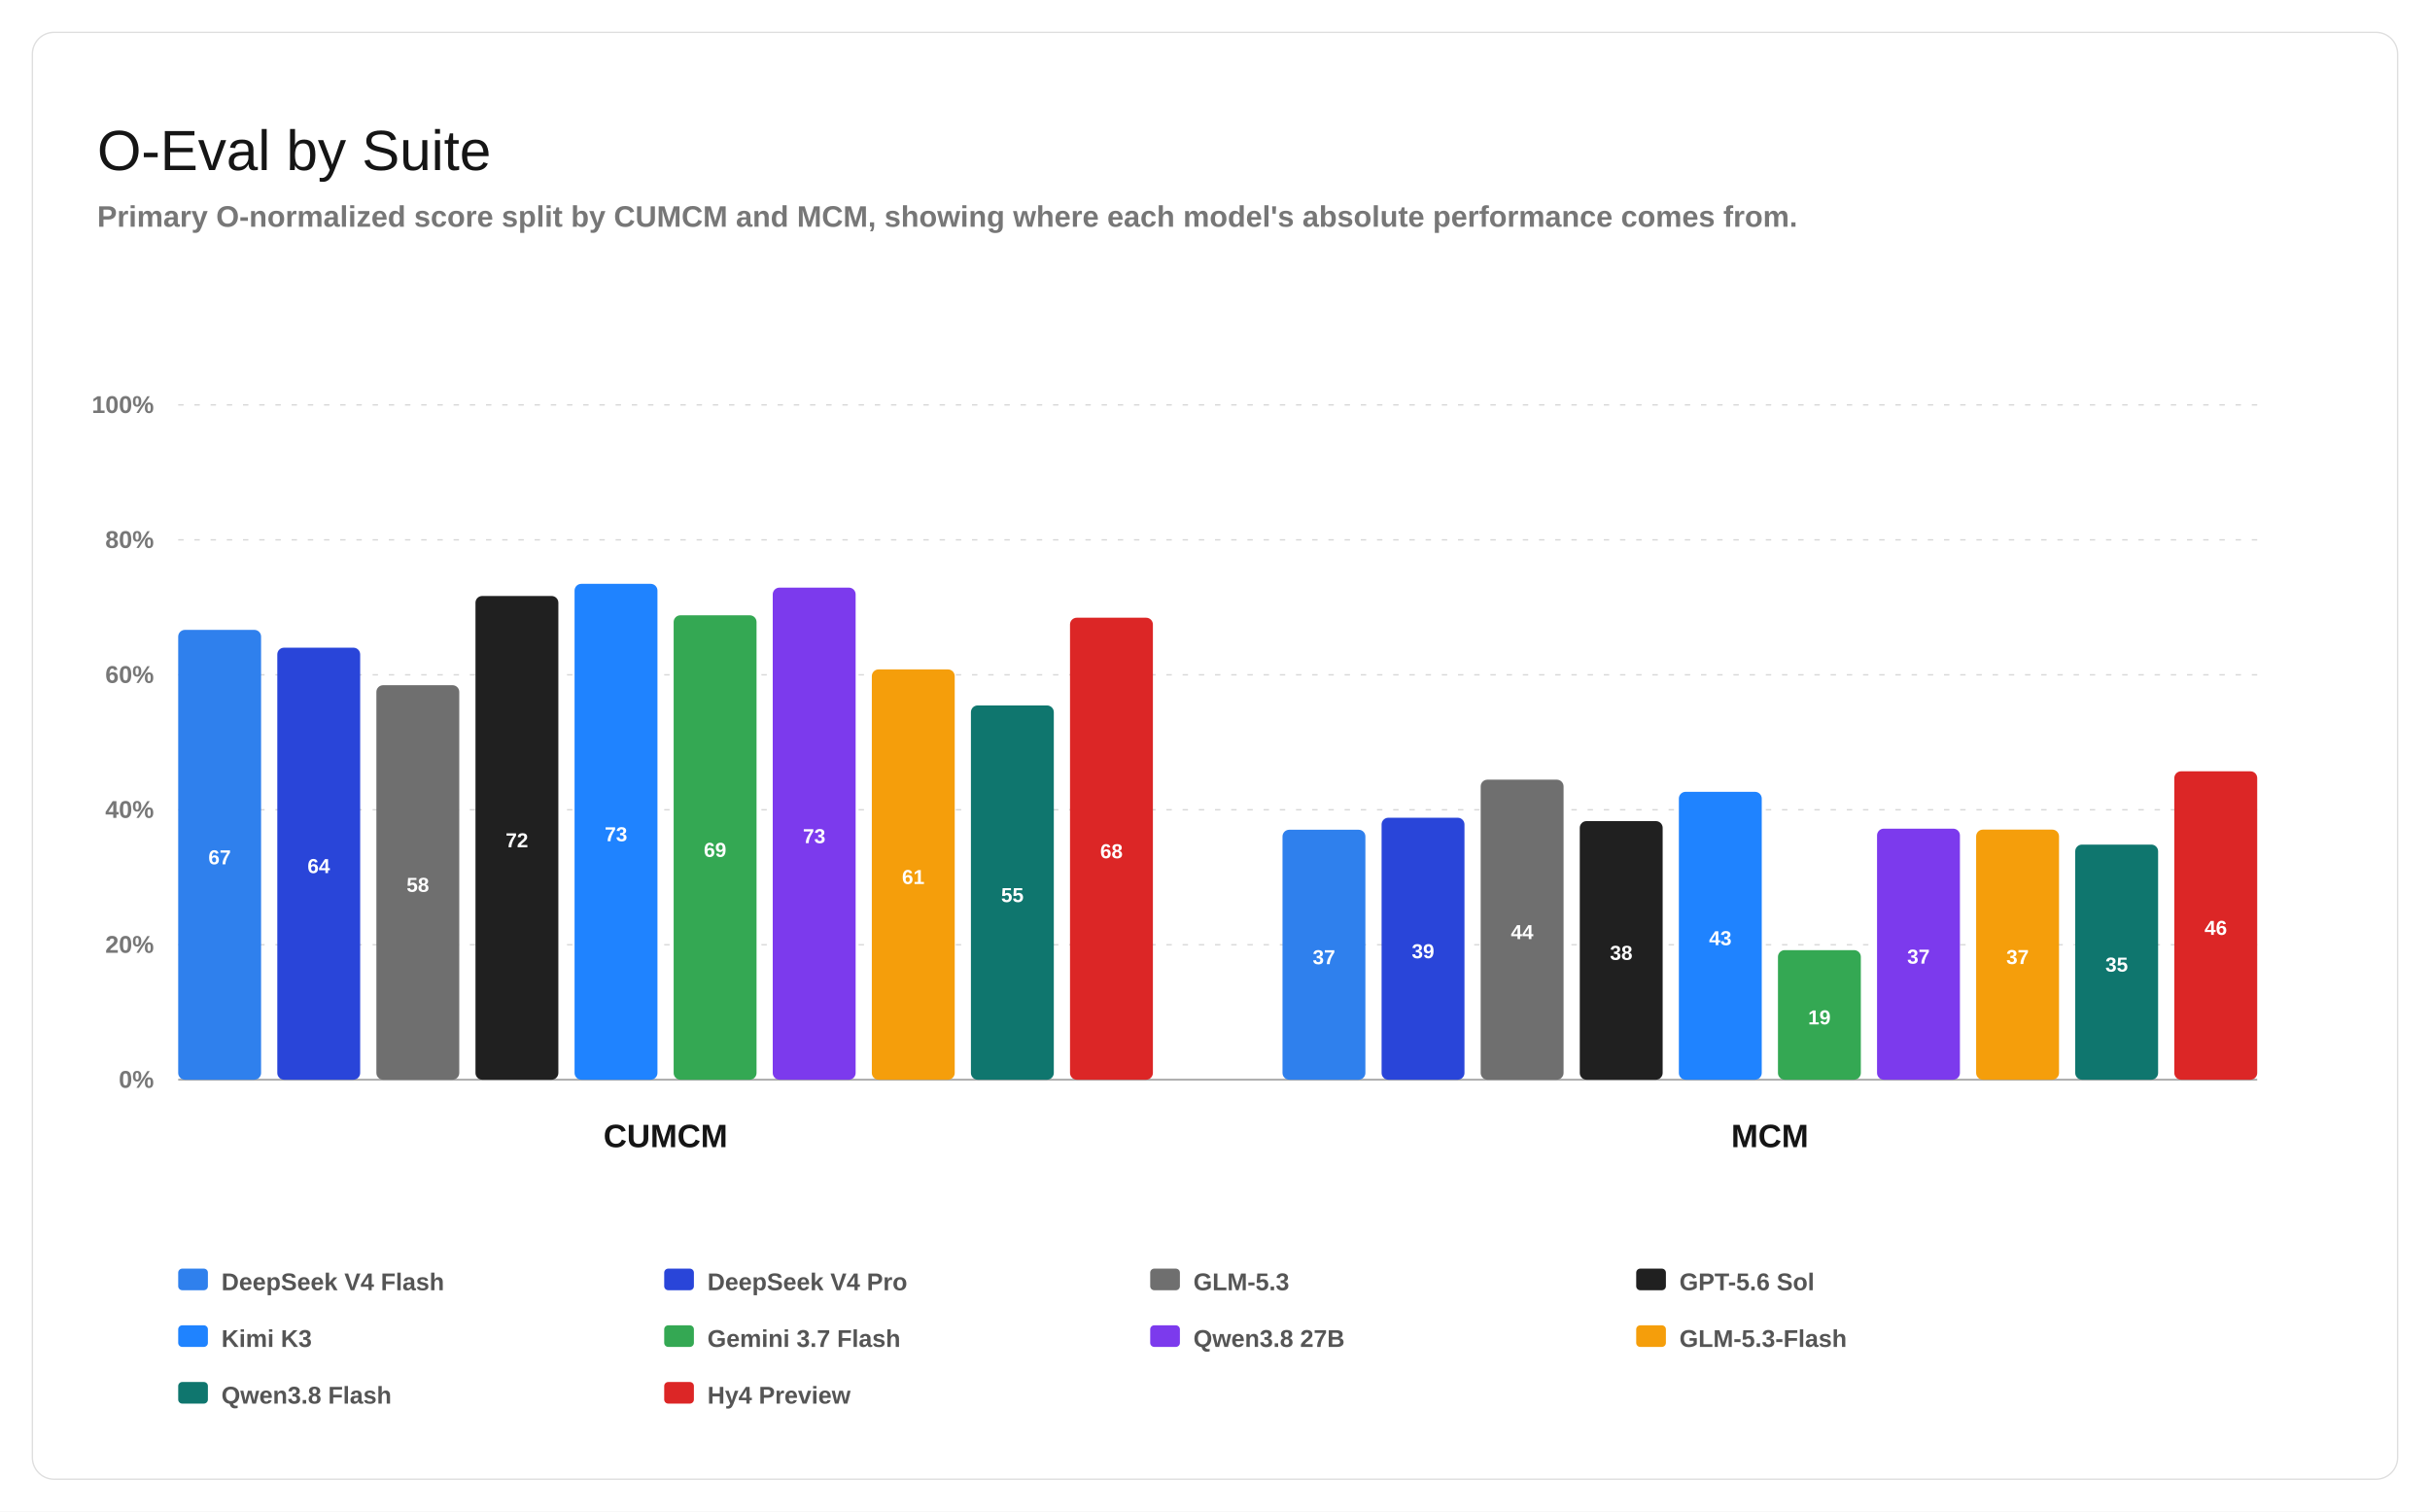
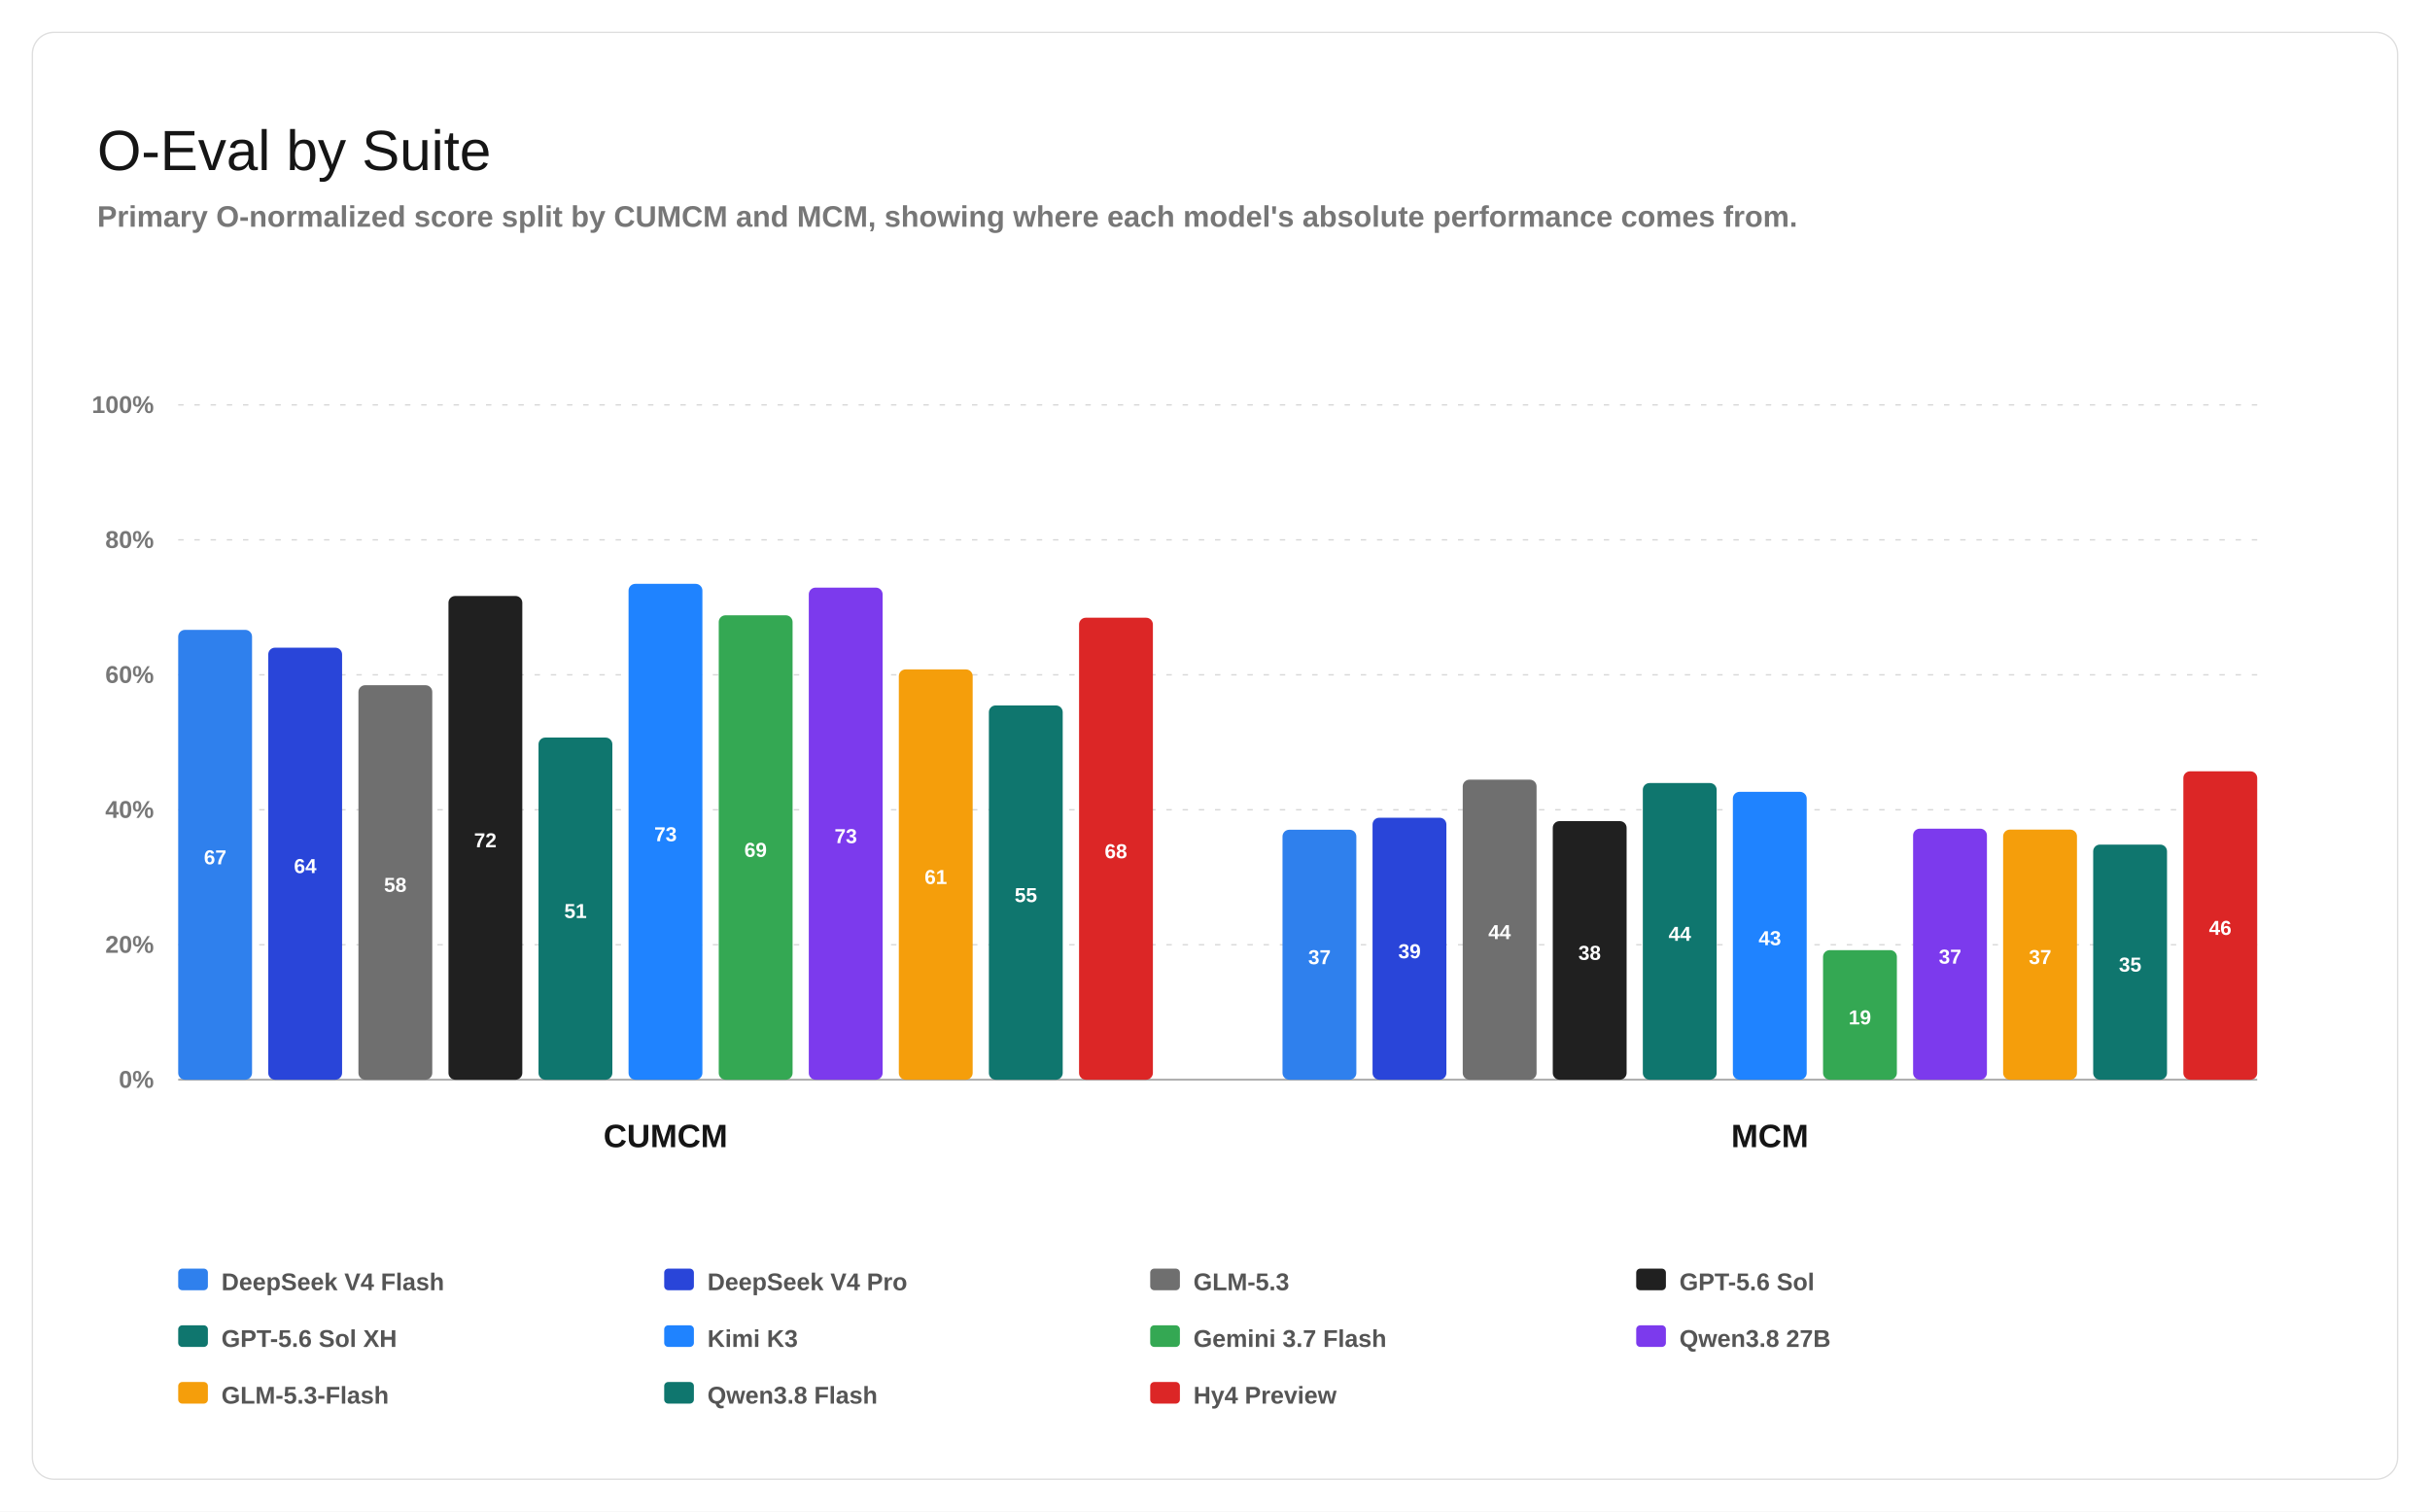
<svg xmlns="http://www.w3.org/2000/svg" width="1800" height="1120" viewBox="0 0 1800 1120" role="img">
  <style>
      .title { font-family: Georgia, Times, serif; font-size: 42px; font-weight: 500; fill: #050505; }
      .subtitle { font-family: Arial, Helvetica, sans-serif; font-size: 22px; fill: #777777; font-weight: 650; }
      .axis { font-family: Arial, Helvetica, sans-serif; font-size: 18px; fill: #777777; font-weight: 650; }
      .axis-title { font-family: Arial, Helvetica, sans-serif; font-size: 22px; fill: #111111; font-weight: 720; }
      .label { font-family: Arial, Helvetica, sans-serif; font-size: 19px; fill: #151515; font-weight: 700; }
      .small { font-family: Arial, Helvetica, sans-serif; font-size: 18px; fill: #777777; font-weight: 650; }
    </style>
  <rect width="1800" height="1120" fill="#ffffff" />
  <rect x="24.0" y="24.0" width="1752.0" height="1072.0" fill="#ffffff" rx="16.0" stroke="#dedede" />
  <text x="72.0" y="126.0" text-anchor="start" font-family="Arial, Helvetica, sans-serif" font-size="42" font-weight="500" fill="#151515">O-Eval by Suite</text>
  <text x="72.0" y="168.0" text-anchor="start" font-family="Arial, Helvetica, sans-serif" font-size="22" font-weight="650" fill="#777777">Primary O-normalized score split by CUMCM and MCM, showing where each model's absolute performance comes from.</text>
  <line x1="132.0" y1="800.0" x2="1672.0" y2="800.0" stroke="#aaaaaa" stroke-width="1.4" />
  <text x="114.0" y="806.0" text-anchor="end" font-family="Arial, Helvetica, sans-serif" font-size="18" font-weight="600" fill="#777777">0%</text>
  <line x1="132.0" y1="700.0" x2="1672.0" y2="700.0" stroke="#d7d7d7" stroke-width="1.0" stroke-dasharray="4 8" />
  <text x="114.0" y="706.0" text-anchor="end" font-family="Arial, Helvetica, sans-serif" font-size="18" font-weight="600" fill="#777777">20%</text>
  <line x1="132.0" y1="600.0" x2="1672.0" y2="600.0" stroke="#d7d7d7" stroke-width="1.0" stroke-dasharray="4 8" />
  <text x="114.0" y="606.0" text-anchor="end" font-family="Arial, Helvetica, sans-serif" font-size="18" font-weight="600" fill="#777777">40%</text>
  <line x1="132.0" y1="500.0" x2="1672.0" y2="500.0" stroke="#d7d7d7" stroke-width="1.0" stroke-dasharray="4 8" />
  <text x="114.0" y="506.0" text-anchor="end" font-family="Arial, Helvetica, sans-serif" font-size="18" font-weight="600" fill="#777777">60%</text>
  <line x1="132.0" y1="400.0" x2="1672.0" y2="400.0" stroke="#d7d7d7" stroke-width="1.0" stroke-dasharray="4 8" />
  <text x="114.0" y="406.0" text-anchor="end" font-family="Arial, Helvetica, sans-serif" font-size="18" font-weight="600" fill="#777777">80%</text>
  <line x1="132.0" y1="300.0" x2="1672.0" y2="300.0" stroke="#d7d7d7" stroke-width="1.0" stroke-dasharray="4 8" />
  <text x="114.0" y="306.0" text-anchor="end" font-family="Arial, Helvetica, sans-serif" font-size="18" font-weight="600" fill="#777777">100%</text>
  <text x="493.0" y="850.0" text-anchor="middle" font-family="Arial, Helvetica, sans-serif" font-size="24" font-weight="800" fill="#151515">CUMCM</text>
-   <rect x="132.0" y="466.7" width="61.4" height="333.3" fill="#2f80ed" rx="5.0" />
-   <text x="162.7" y="640.4" text-anchor="middle" font-family="Arial, Helvetica, sans-serif" font-size="15" font-weight="800" fill="#ffffff">67</text>
-   <rect x="205.4" y="479.9" width="61.4" height="320.1" fill="#2945d9" rx="5.0" />
-   <text x="236.1" y="646.9" text-anchor="middle" font-family="Arial, Helvetica, sans-serif" font-size="15" font-weight="800" fill="#ffffff">64</text>
-   <rect x="278.8" y="507.7" width="61.4" height="292.3" fill="#6f6f6f" rx="5.0" />
-   <text x="309.5" y="660.8" text-anchor="middle" font-family="Arial, Helvetica, sans-serif" font-size="15" font-weight="800" fill="#ffffff">58</text>
-   <rect x="352.2" y="441.6" width="61.4" height="358.4" fill="#202020" rx="5.0" />
-   <text x="382.9" y="627.8" text-anchor="middle" font-family="Arial, Helvetica, sans-serif" font-size="15" font-weight="800" fill="#ffffff">72</text>
-   <rect x="425.6" y="432.6" width="61.4" height="367.4" fill="#1f83ff" rx="5.0" />
-   <text x="456.3" y="623.3" text-anchor="middle" font-family="Arial, Helvetica, sans-serif" font-size="15" font-weight="800" fill="#ffffff">73</text>
-   <rect x="499.0" y="455.9" width="61.4" height="344.1" fill="#34a853" rx="5.0" />
-   <text x="529.7" y="634.9" text-anchor="middle" font-family="Arial, Helvetica, sans-serif" font-size="15" font-weight="800" fill="#ffffff">69</text>
-   <rect x="572.4" y="435.4" width="61.4" height="364.6" fill="#7c3aed" rx="5.0" />
-   <text x="603.1" y="624.7" text-anchor="middle" font-family="Arial, Helvetica, sans-serif" font-size="15" font-weight="800" fill="#ffffff">73</text>
-   <rect x="645.8" y="496.0" width="61.4" height="304.0" fill="#f59e0b" rx="5.0" />
-   <text x="676.5" y="655.0" text-anchor="middle" font-family="Arial, Helvetica, sans-serif" font-size="15" font-weight="800" fill="#ffffff">61</text>
-   <rect x="719.2" y="522.7" width="61.4" height="277.3" fill="#0f766e" rx="5.0" />
-   <text x="749.9" y="668.4" text-anchor="middle" font-family="Arial, Helvetica, sans-serif" font-size="15" font-weight="800" fill="#ffffff">55</text>
-   <rect x="792.6" y="457.7" width="61.4" height="342.3" fill="#dc2626" rx="5.0" />
-   <text x="823.3" y="635.9" text-anchor="middle" font-family="Arial, Helvetica, sans-serif" font-size="15" font-weight="800" fill="#ffffff">68</text>
+   <rect x="132.0" y="466.7" width="54.7" height="333.3" fill="#2f80ed" rx="5.0" />
+   <text x="159.4" y="640.4" text-anchor="middle" font-family="Arial, Helvetica, sans-serif" font-size="15" font-weight="800" fill="#ffffff">67</text>
+   <rect x="198.7" y="479.9" width="54.7" height="320.1" fill="#2945d9" rx="5.0" />
+   <text x="226.1" y="646.9" text-anchor="middle" font-family="Arial, Helvetica, sans-serif" font-size="15" font-weight="800" fill="#ffffff">64</text>
+   <rect x="265.5" y="507.7" width="54.7" height="292.3" fill="#6f6f6f" rx="5.0" />
+   <text x="292.8" y="660.8" text-anchor="middle" font-family="Arial, Helvetica, sans-serif" font-size="15" font-weight="800" fill="#ffffff">58</text>
+   <rect x="332.2" y="441.6" width="54.7" height="358.4" fill="#202020" rx="5.0" />
+   <text x="359.5" y="627.8" text-anchor="middle" font-family="Arial, Helvetica, sans-serif" font-size="15" font-weight="800" fill="#ffffff">72</text>
+   <rect x="398.9" y="546.5" width="54.7" height="253.5" fill="#0f766e" rx="5.0" />
+   <text x="426.3" y="680.2" text-anchor="middle" font-family="Arial, Helvetica, sans-serif" font-size="15" font-weight="800" fill="#ffffff">51</text>
+   <rect x="465.6" y="432.6" width="54.7" height="367.4" fill="#1f83ff" rx="5.0" />
+   <text x="493.0" y="623.3" text-anchor="middle" font-family="Arial, Helvetica, sans-serif" font-size="15" font-weight="800" fill="#ffffff">73</text>
+   <rect x="532.4" y="455.9" width="54.7" height="344.1" fill="#34a853" rx="5.0" />
+   <text x="559.7" y="634.9" text-anchor="middle" font-family="Arial, Helvetica, sans-serif" font-size="15" font-weight="800" fill="#ffffff">69</text>
+   <rect x="599.1" y="435.4" width="54.7" height="364.6" fill="#7c3aed" rx="5.0" />
+   <text x="626.5" y="624.7" text-anchor="middle" font-family="Arial, Helvetica, sans-serif" font-size="15" font-weight="800" fill="#ffffff">73</text>
+   <rect x="665.8" y="496.0" width="54.7" height="304.0" fill="#f59e0b" rx="5.0" />
+   <text x="693.2" y="655.0" text-anchor="middle" font-family="Arial, Helvetica, sans-serif" font-size="15" font-weight="800" fill="#ffffff">61</text>
+   <rect x="732.5" y="522.7" width="54.7" height="277.3" fill="#0f766e" rx="5.0" />
+   <text x="759.9" y="668.4" text-anchor="middle" font-family="Arial, Helvetica, sans-serif" font-size="15" font-weight="800" fill="#ffffff">55</text>
+   <rect x="799.3" y="457.7" width="54.7" height="342.3" fill="#dc2626" rx="5.0" />
+   <text x="826.6" y="635.9" text-anchor="middle" font-family="Arial, Helvetica, sans-serif" font-size="15" font-weight="800" fill="#ffffff">68</text>
  <text x="1311.0" y="850.0" text-anchor="middle" font-family="Arial, Helvetica, sans-serif" font-size="24" font-weight="800" fill="#151515">MCM</text>
-   <rect x="950.0" y="614.8" width="61.4" height="185.2" fill="#2f80ed" rx="5.0" />
-   <text x="980.7" y="714.4" text-anchor="middle" font-family="Arial, Helvetica, sans-serif" font-size="15" font-weight="800" fill="#ffffff">37</text>
-   <rect x="1023.4" y="605.9" width="61.4" height="194.1" fill="#2945d9" rx="5.0" />
-   <text x="1054.1" y="710.0" text-anchor="middle" font-family="Arial, Helvetica, sans-serif" font-size="15" font-weight="800" fill="#ffffff">39</text>
-   <rect x="1096.8" y="577.7" width="61.4" height="222.3" fill="#6f6f6f" rx="5.0" />
-   <text x="1127.5" y="695.8" text-anchor="middle" font-family="Arial, Helvetica, sans-serif" font-size="15" font-weight="800" fill="#ffffff">44</text>
-   <rect x="1170.2" y="608.4" width="61.4" height="191.6" fill="#202020" rx="5.0" />
-   <text x="1200.9" y="711.2" text-anchor="middle" font-family="Arial, Helvetica, sans-serif" font-size="15" font-weight="800" fill="#ffffff">38</text>
-   <rect x="1243.6" y="586.7" width="61.4" height="213.3" fill="#1f83ff" rx="5.0" />
-   <text x="1274.3" y="700.3" text-anchor="middle" font-family="Arial, Helvetica, sans-serif" font-size="15" font-weight="800" fill="#ffffff">43</text>
-   <rect x="1317.0" y="704.0" width="61.4" height="96.0" fill="#34a853" rx="5.0" />
-   <text x="1347.7" y="759.0" text-anchor="middle" font-family="Arial, Helvetica, sans-serif" font-size="15" font-weight="800" fill="#ffffff">19</text>
-   <rect x="1390.4" y="614.0" width="61.4" height="186.0" fill="#7c3aed" rx="5.0" />
-   <text x="1421.1" y="714.0" text-anchor="middle" font-family="Arial, Helvetica, sans-serif" font-size="15" font-weight="800" fill="#ffffff">37</text>
-   <rect x="1463.8" y="614.7" width="61.4" height="185.3" fill="#f59e0b" rx="5.0" />
-   <text x="1494.5" y="714.3" text-anchor="middle" font-family="Arial, Helvetica, sans-serif" font-size="15" font-weight="800" fill="#ffffff">37</text>
-   <rect x="1537.2" y="625.8" width="61.4" height="174.2" fill="#0f766e" rx="5.0" />
-   <text x="1567.9" y="719.9" text-anchor="middle" font-family="Arial, Helvetica, sans-serif" font-size="15" font-weight="800" fill="#ffffff">35</text>
-   <rect x="1610.6" y="571.5" width="61.4" height="228.5" fill="#dc2626" rx="5.0" />
-   <text x="1641.3" y="692.7" text-anchor="middle" font-family="Arial, Helvetica, sans-serif" font-size="15" font-weight="800" fill="#ffffff">46</text>
+   <rect x="950.0" y="614.8" width="54.7" height="185.2" fill="#2f80ed" rx="5.0" />
+   <text x="977.4" y="714.4" text-anchor="middle" font-family="Arial, Helvetica, sans-serif" font-size="15" font-weight="800" fill="#ffffff">37</text>
+   <rect x="1016.7" y="605.9" width="54.7" height="194.1" fill="#2945d9" rx="5.0" />
+   <text x="1044.1" y="710.0" text-anchor="middle" font-family="Arial, Helvetica, sans-serif" font-size="15" font-weight="800" fill="#ffffff">39</text>
+   <rect x="1083.5" y="577.7" width="54.7" height="222.3" fill="#6f6f6f" rx="5.0" />
+   <text x="1110.8" y="695.8" text-anchor="middle" font-family="Arial, Helvetica, sans-serif" font-size="15" font-weight="800" fill="#ffffff">44</text>
+   <rect x="1150.2" y="608.4" width="54.7" height="191.6" fill="#202020" rx="5.0" />
+   <text x="1177.5" y="711.2" text-anchor="middle" font-family="Arial, Helvetica, sans-serif" font-size="15" font-weight="800" fill="#ffffff">38</text>
+   <rect x="1216.9" y="580.2" width="54.7" height="219.8" fill="#0f766e" rx="5.0" />
+   <text x="1244.3" y="697.1" text-anchor="middle" font-family="Arial, Helvetica, sans-serif" font-size="15" font-weight="800" fill="#ffffff">44</text>
+   <rect x="1283.6" y="586.7" width="54.7" height="213.3" fill="#1f83ff" rx="5.0" />
+   <text x="1311.0" y="700.3" text-anchor="middle" font-family="Arial, Helvetica, sans-serif" font-size="15" font-weight="800" fill="#ffffff">43</text>
+   <rect x="1350.4" y="704.0" width="54.7" height="96.0" fill="#34a853" rx="5.0" />
+   <text x="1377.7" y="759.0" text-anchor="middle" font-family="Arial, Helvetica, sans-serif" font-size="15" font-weight="800" fill="#ffffff">19</text>
+   <rect x="1417.1" y="614.0" width="54.7" height="186.0" fill="#7c3aed" rx="5.0" />
+   <text x="1444.5" y="714.0" text-anchor="middle" font-family="Arial, Helvetica, sans-serif" font-size="15" font-weight="800" fill="#ffffff">37</text>
+   <rect x="1483.8" y="614.7" width="54.7" height="185.3" fill="#f59e0b" rx="5.0" />
+   <text x="1511.2" y="714.3" text-anchor="middle" font-family="Arial, Helvetica, sans-serif" font-size="15" font-weight="800" fill="#ffffff">37</text>
+   <rect x="1550.5" y="625.8" width="54.7" height="174.2" fill="#0f766e" rx="5.0" />
+   <text x="1577.9" y="719.9" text-anchor="middle" font-family="Arial, Helvetica, sans-serif" font-size="15" font-weight="800" fill="#ffffff">35</text>
+   <rect x="1617.3" y="571.5" width="54.7" height="228.5" fill="#dc2626" rx="5.0" />
+   <text x="1644.6" y="692.7" text-anchor="middle" font-family="Arial, Helvetica, sans-serif" font-size="15" font-weight="800" fill="#ffffff">46</text>
  <rect x="132.0" y="940.0" width="22.0" height="16.0" fill="#2f80ed" rx="3.0" />
  <text x="164.0" y="956.0" text-anchor="start" font-family="Arial, Helvetica, sans-serif" font-size="18" font-weight="600" fill="#555555">DeepSeek V4 Flash</text>
  <rect x="492.0" y="940.0" width="22.0" height="16.0" fill="#2945d9" rx="3.0" />
  <text x="524.0" y="956.0" text-anchor="start" font-family="Arial, Helvetica, sans-serif" font-size="18" font-weight="600" fill="#555555">DeepSeek V4 Pro</text>
  <rect x="852.0" y="940.0" width="22.0" height="16.0" fill="#6f6f6f" rx="3.0" />
  <text x="884.0" y="956.0" text-anchor="start" font-family="Arial, Helvetica, sans-serif" font-size="18" font-weight="600" fill="#555555">GLM-5.3</text>
  <rect x="1212.0" y="940.0" width="22.0" height="16.0" fill="#202020" rx="3.0" />
  <text x="1244.0" y="956.0" text-anchor="start" font-family="Arial, Helvetica, sans-serif" font-size="18" font-weight="600" fill="#555555">GPT-5.6 Sol</text>
-   <rect x="132.0" y="982.0" width="22.0" height="16.0" fill="#1f83ff" rx="3.0" />
-   <text x="164.0" y="998.0" text-anchor="start" font-family="Arial, Helvetica, sans-serif" font-size="18" font-weight="600" fill="#555555">Kimi K3</text>
-   <rect x="492.0" y="982.0" width="22.0" height="16.0" fill="#34a853" rx="3.0" />
-   <text x="524.0" y="998.0" text-anchor="start" font-family="Arial, Helvetica, sans-serif" font-size="18" font-weight="600" fill="#555555">Gemini 3.7 Flash</text>
-   <rect x="852.0" y="982.0" width="22.0" height="16.0" fill="#7c3aed" rx="3.0" />
-   <text x="884.0" y="998.0" text-anchor="start" font-family="Arial, Helvetica, sans-serif" font-size="18" font-weight="600" fill="#555555">Qwen3.8 27B</text>
-   <rect x="1212.0" y="982.0" width="22.0" height="16.0" fill="#f59e0b" rx="3.0" />
-   <text x="1244.0" y="998.0" text-anchor="start" font-family="Arial, Helvetica, sans-serif" font-size="18" font-weight="600" fill="#555555">GLM-5.3-Flash</text>
-   <rect x="132.0" y="1024.0" width="22.0" height="16.0" fill="#0f766e" rx="3.0" />
-   <text x="164.0" y="1040.0" text-anchor="start" font-family="Arial, Helvetica, sans-serif" font-size="18" font-weight="600" fill="#555555">Qwen3.8 Flash</text>
-   <rect x="492.0" y="1024.0" width="22.0" height="16.0" fill="#dc2626" rx="3.0" />
-   <text x="524.0" y="1040.0" text-anchor="start" font-family="Arial, Helvetica, sans-serif" font-size="18" font-weight="600" fill="#555555">Hy4 Preview</text>
+   <rect x="132.0" y="982.0" width="22.0" height="16.0" fill="#0f766e" rx="3.0" />
+   <text x="164.0" y="998.0" text-anchor="start" font-family="Arial, Helvetica, sans-serif" font-size="18" font-weight="600" fill="#555555">GPT-5.6 Sol XH</text>
+   <rect x="492.0" y="982.0" width="22.0" height="16.0" fill="#1f83ff" rx="3.0" />
+   <text x="524.0" y="998.0" text-anchor="start" font-family="Arial, Helvetica, sans-serif" font-size="18" font-weight="600" fill="#555555">Kimi K3</text>
+   <rect x="852.0" y="982.0" width="22.0" height="16.0" fill="#34a853" rx="3.0" />
+   <text x="884.0" y="998.0" text-anchor="start" font-family="Arial, Helvetica, sans-serif" font-size="18" font-weight="600" fill="#555555">Gemini 3.7 Flash</text>
+   <rect x="1212.0" y="982.0" width="22.0" height="16.0" fill="#7c3aed" rx="3.0" />
+   <text x="1244.0" y="998.0" text-anchor="start" font-family="Arial, Helvetica, sans-serif" font-size="18" font-weight="600" fill="#555555">Qwen3.8 27B</text>
+   <rect x="132.0" y="1024.0" width="22.0" height="16.0" fill="#f59e0b" rx="3.0" />
+   <text x="164.0" y="1040.0" text-anchor="start" font-family="Arial, Helvetica, sans-serif" font-size="18" font-weight="600" fill="#555555">GLM-5.3-Flash</text>
+   <rect x="492.0" y="1024.0" width="22.0" height="16.0" fill="#0f766e" rx="3.0" />
+   <text x="524.0" y="1040.0" text-anchor="start" font-family="Arial, Helvetica, sans-serif" font-size="18" font-weight="600" fill="#555555">Qwen3.8 Flash</text>
+   <rect x="852.0" y="1024.0" width="22.0" height="16.0" fill="#dc2626" rx="3.0" />
+   <text x="884.0" y="1040.0" text-anchor="start" font-family="Arial, Helvetica, sans-serif" font-size="18" font-weight="600" fill="#555555">Hy4 Preview</text>
</svg>
